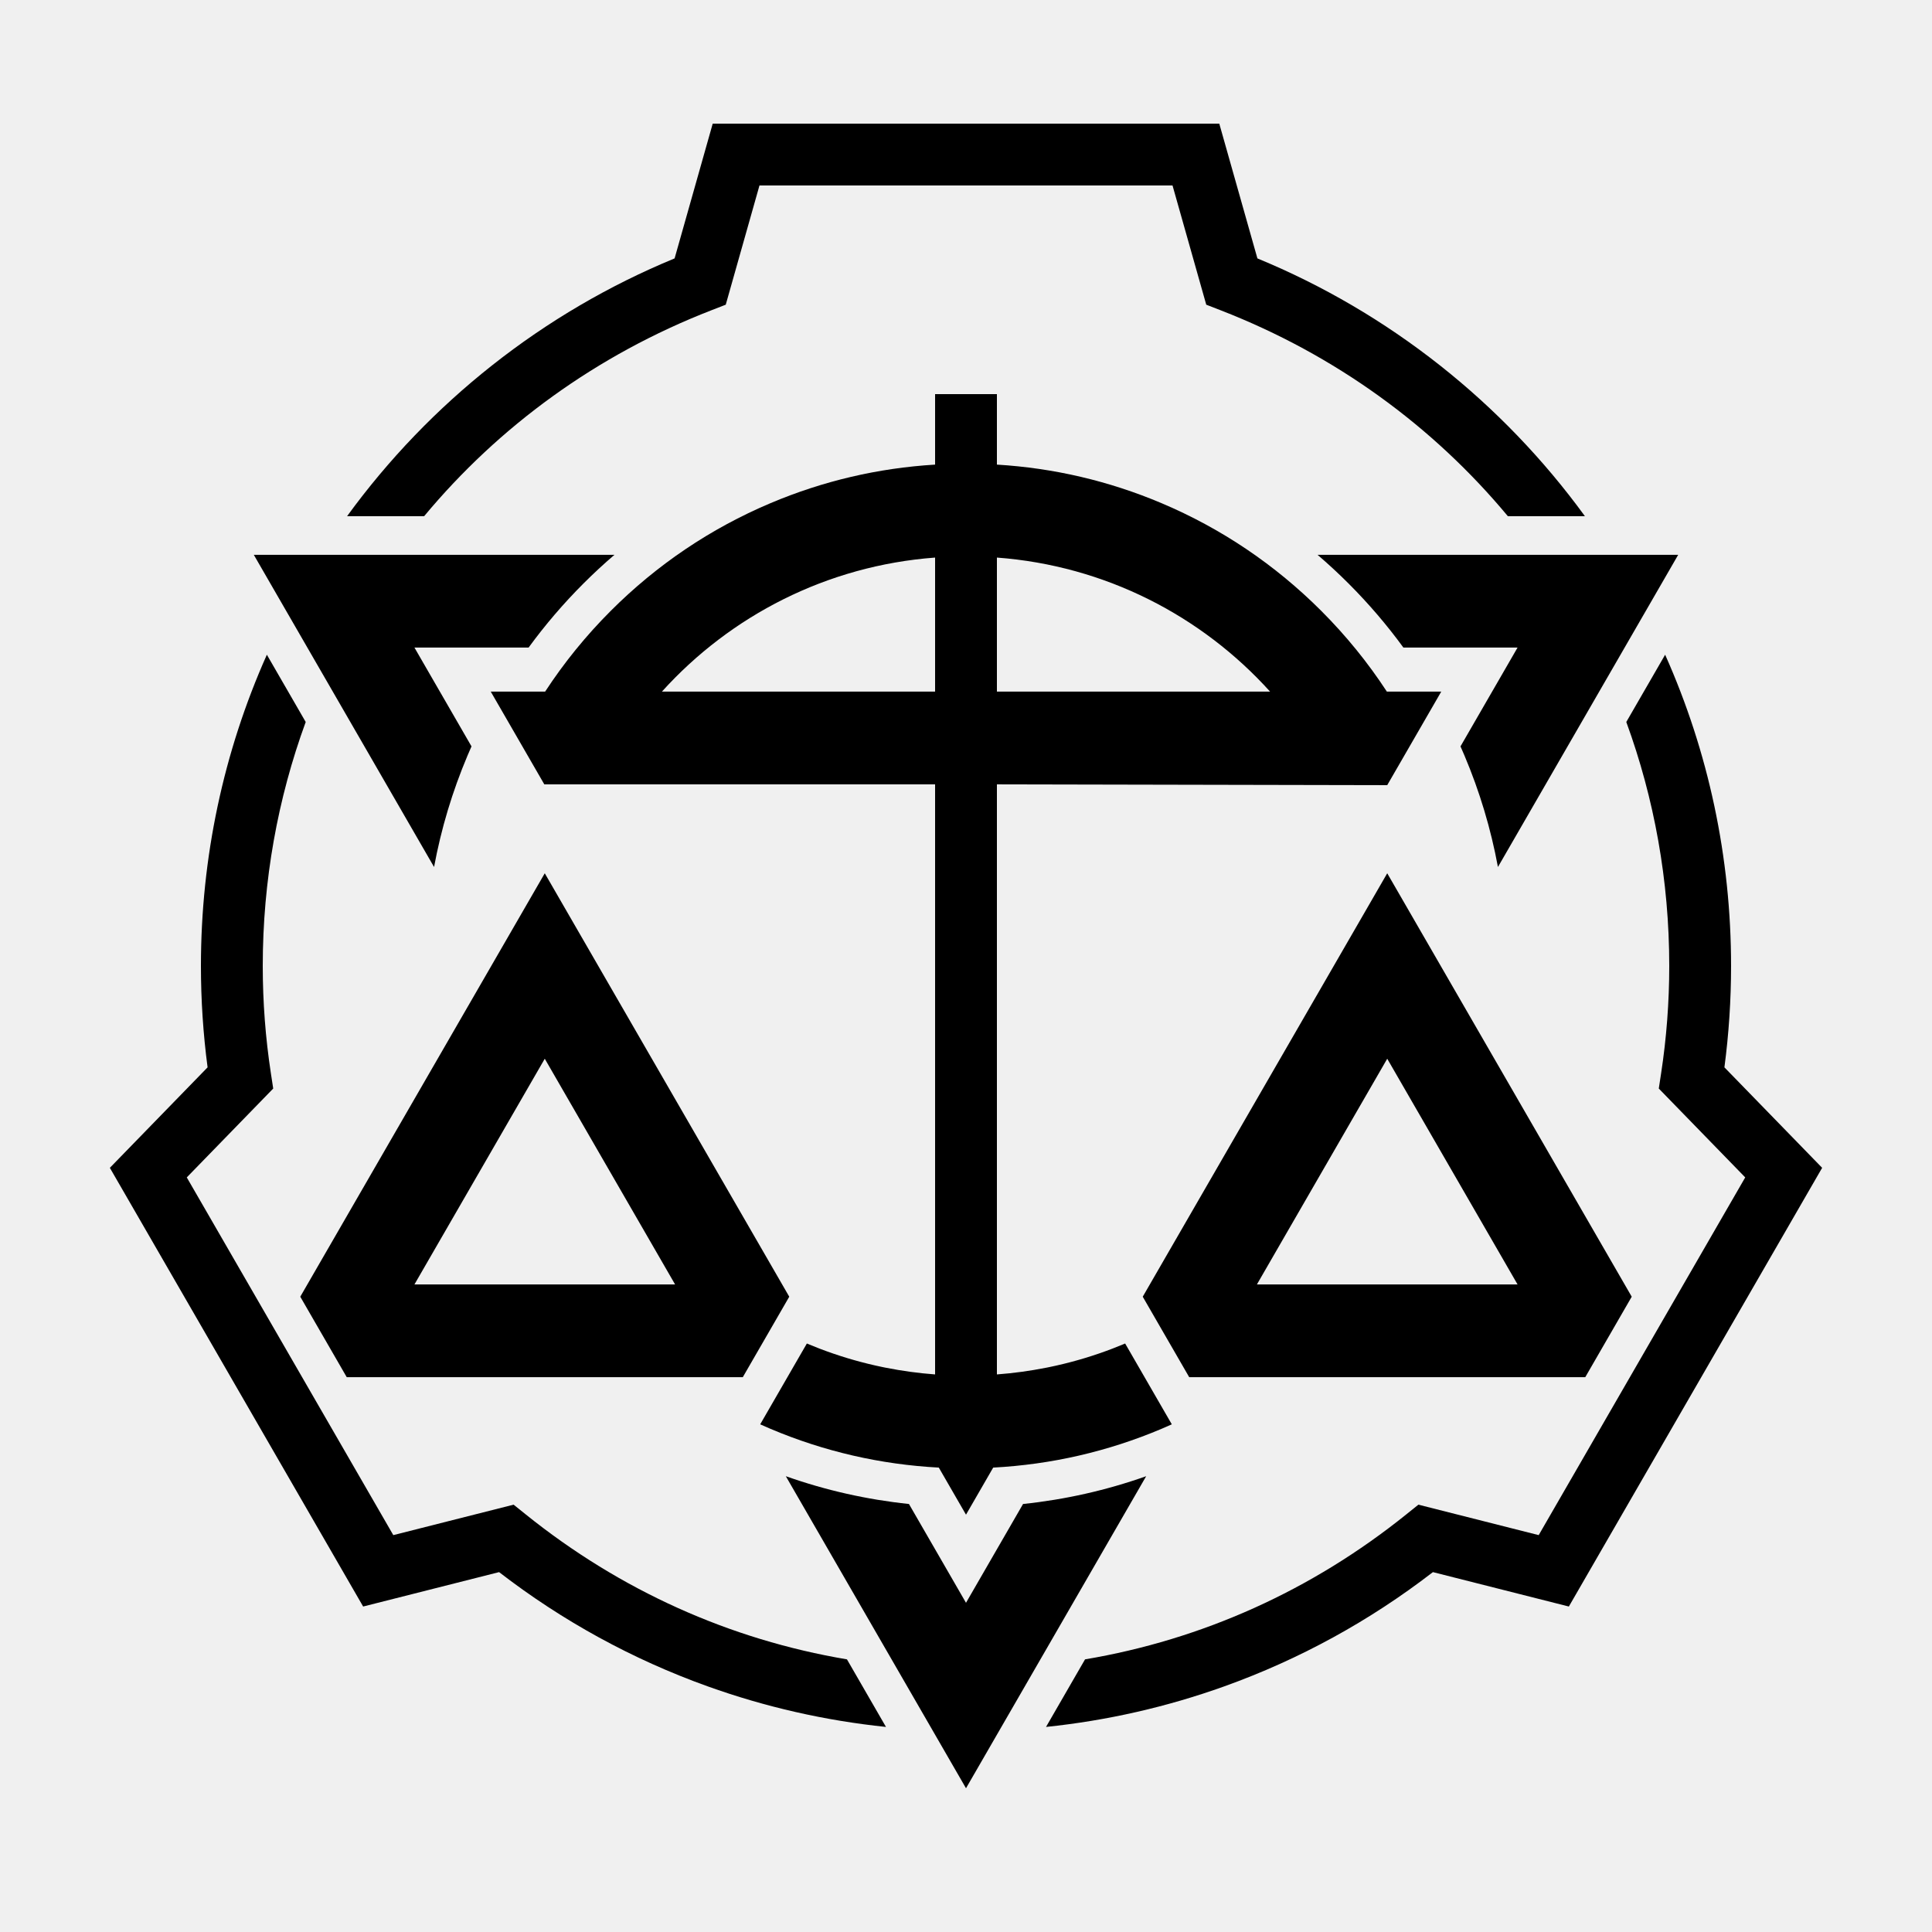
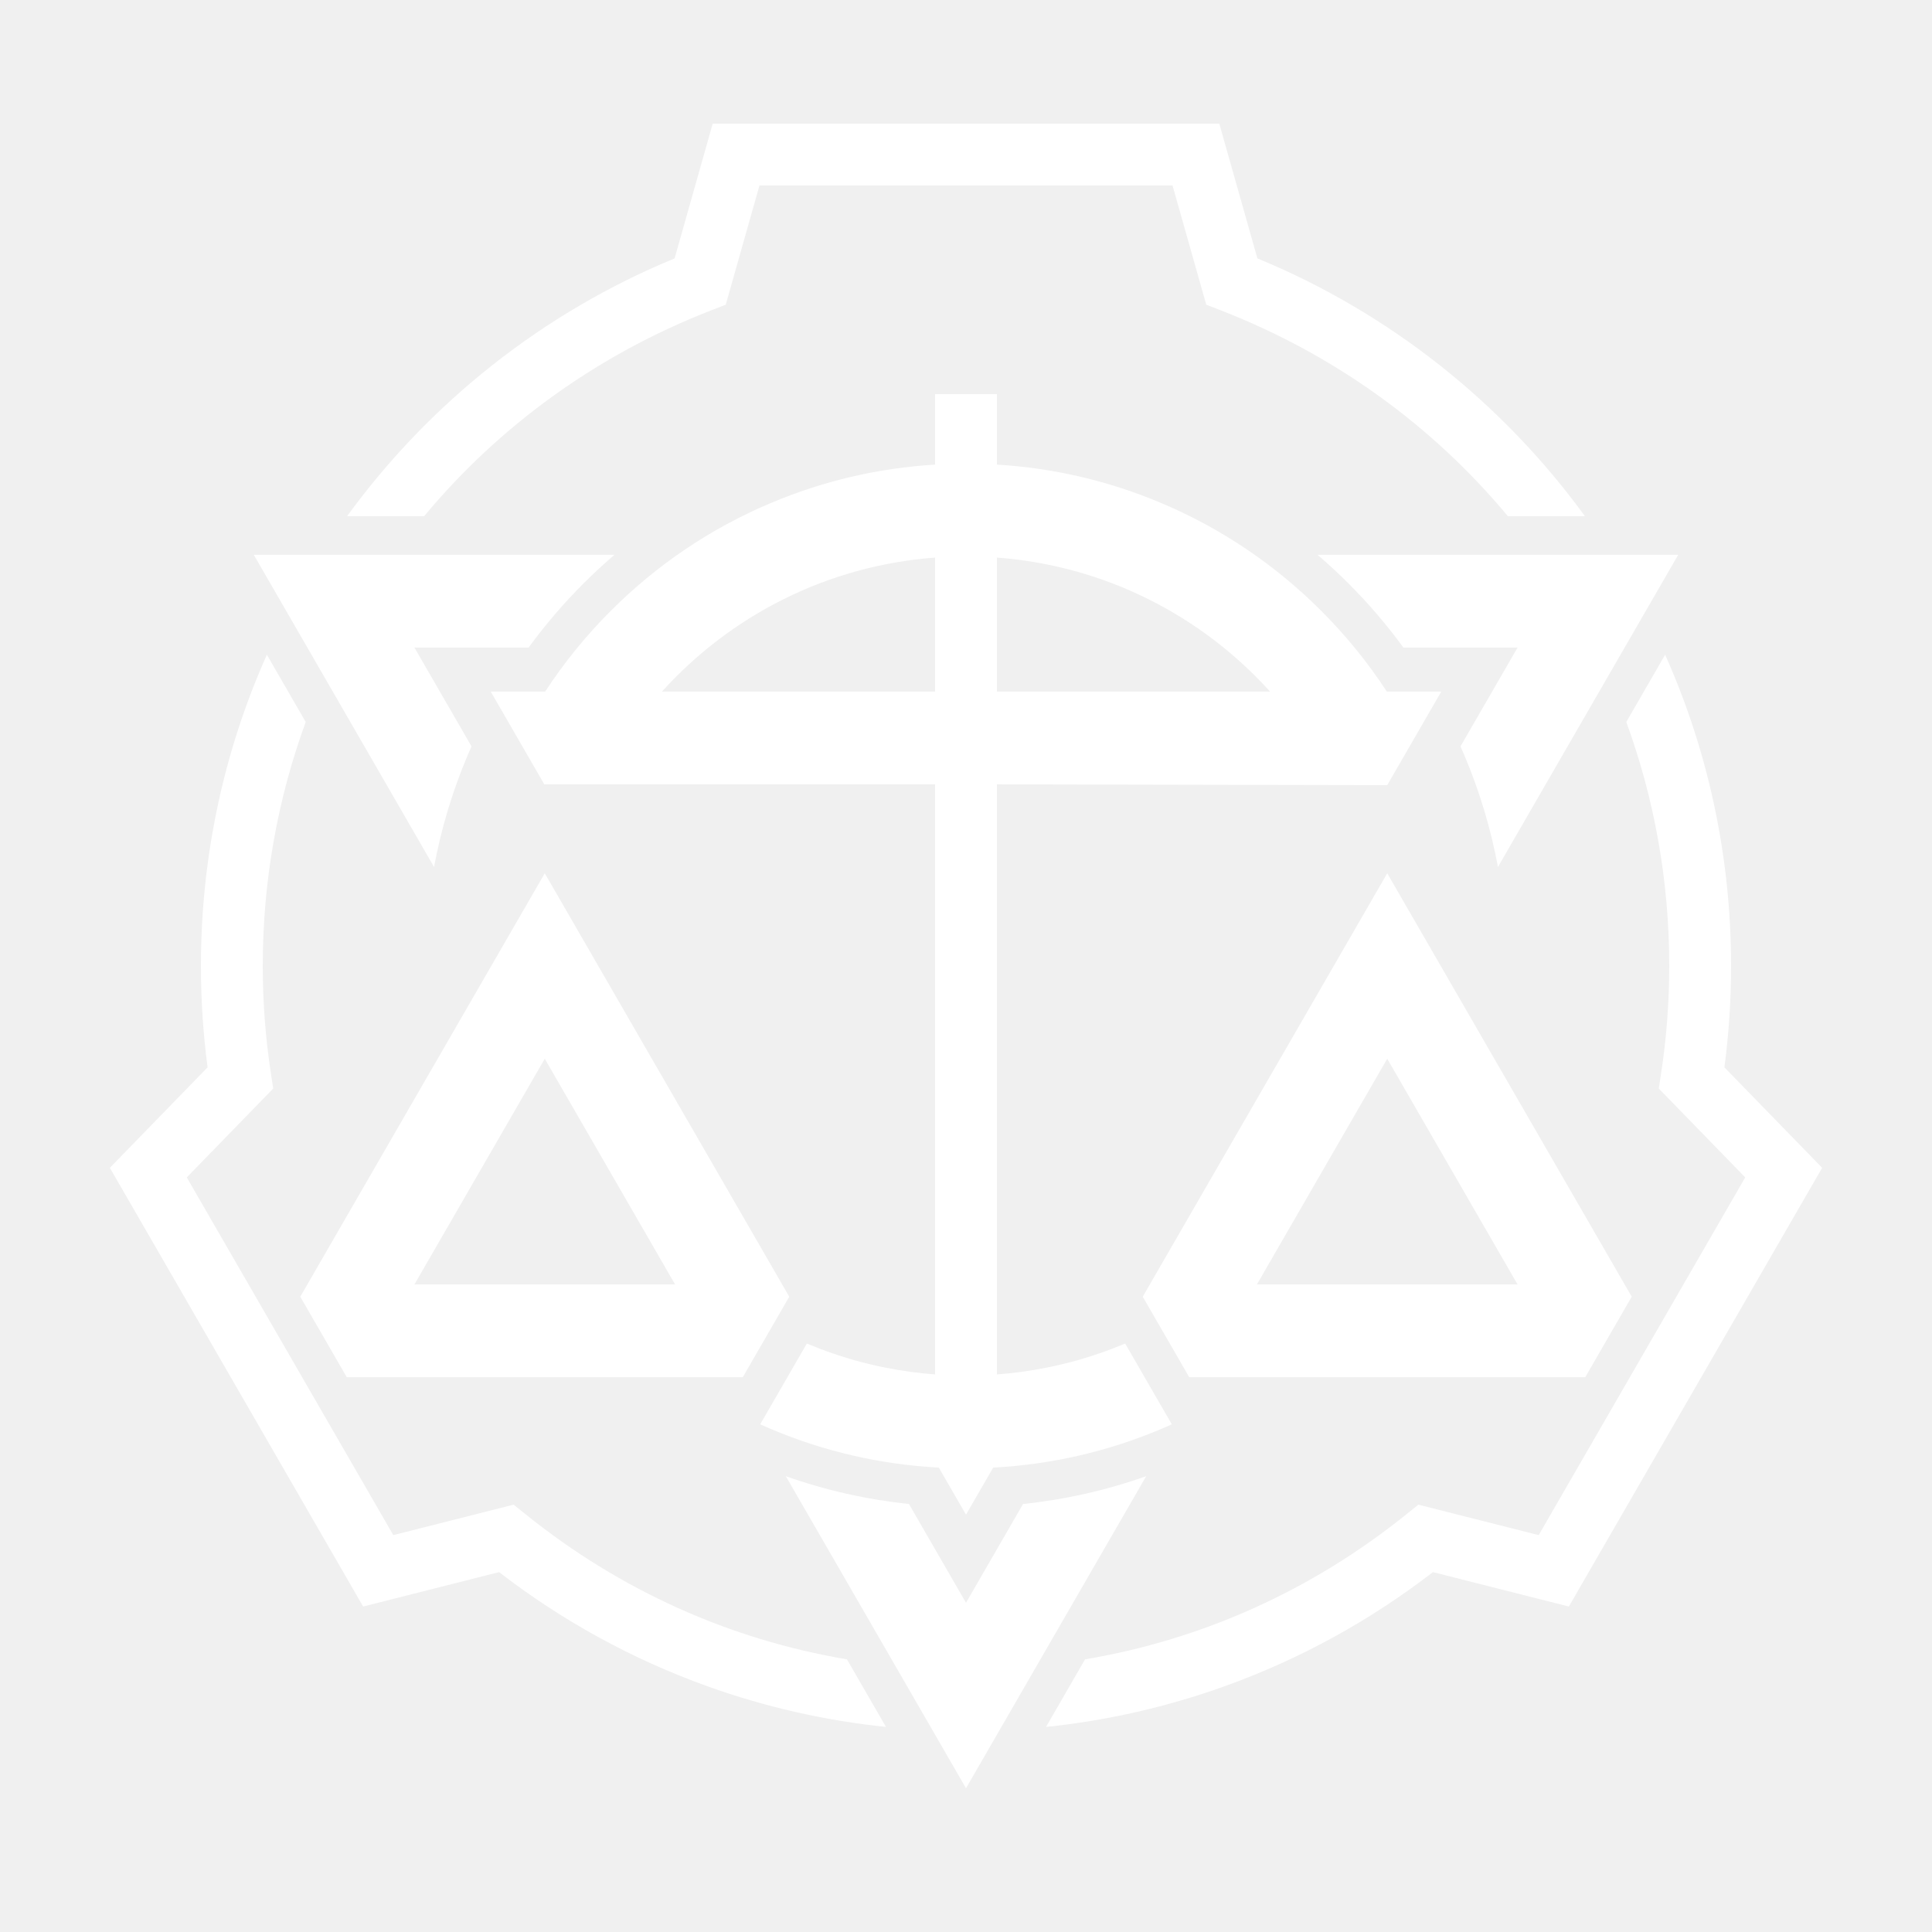
<svg xmlns="http://www.w3.org/2000/svg" version="1.1" id="SCP_Logo" x="0px" y="0px" viewBox="0 0 2500 2500" style="enable-background:new 0 0 2500 2500;" xml:space="preserve">
+   <style type="text/css">
+ 	.st0{fill:#FFFFFF;}
+ </style>
  <g>
-     <path d="M1323.821,1946.161L1250,2074.009l-73.821-127.848   c-54.463-5.69-107.744-17.706-159.327-35.953L1250,2313.99l233.148-403.782   C1431.565,1928.455,1378.284,1940.471,1323.821,1946.161z" />
-     <path d="M1704.9,717.927c13.774,11.803,27.142,24.166,40.074,37.098   c25.95,25.95,49.648,53.631,71.005,82.902h147.746l-73.852,127.902   c1.72,3.872,3.418,7.756,5.072,11.666c19.758,46.714,34.238,94.985,43.379,144.406   l233.258-403.974H1704.9z" />
-     <path d="M2231.382,1381.142c5.722-43.278,8.618-87.299,8.618-131.142   c0-140.387-29.17-276.965-85.325-402.8l-50.262,87.048   c36.201,98.903,55.587,205.397,55.587,315.752c0,46.528-3.542,93.26-10.529,138.896   l-3.012,19.675l111.849,114.989l-267.245,462.881l-155.675-39.412l-15.546,12.502   c-122.454,98.478-264.063,162.093-415.804,187.677l-50.487,87.437   c78.858-8.19,156.146-25.757,230.803-52.542   c97.198-34.871,187.877-84.547,269.833-147.791l175.902,44.533l327.755-567.689   L2231.382,1381.142z" />
-     <path d="M920.547,401.476l18.578-7.219L982.755,240h534.489L1560.875,394.256l18.578,7.219   c148.639,57.754,275.109,150.333,371.695,266.452h99.723   c-53.396-73.354-116.501-138.991-187.824-195.31   c-72.118-56.945-151.414-103.393-235.972-138.246L1577.755,160H922.245l-49.32,174.372   c-84.558,34.853-163.854,81.301-235.972,138.246   c-71.324,56.318-134.428,121.956-187.824,195.31h99.723   C645.438,551.808,771.908,459.23,920.547,401.476z" />
-     <path d="M680.157,1959.53l-15.546-12.502l-155.675,39.412l-267.244-462.881   l111.849-114.989l-3.013-19.676C343.542,1343.262,340,1296.531,340,1250   c0-110.355,19.386-216.849,55.587-315.752l-50.262-87.048   C289.17,973.035,260,1109.613,260,1250c0,43.846,2.896,87.865,8.617,131.142   l-126.462,130.014l327.754,567.689l175.903-44.533   c81.955,63.244,172.634,112.92,269.832,147.791   c74.658,26.785,151.947,44.352,230.804,52.542l-50.487-87.437   C944.22,2121.623,802.611,2058.008,680.157,1959.53z" />
-     <path d="M605.054,977.495c1.654-3.909,3.352-7.794,5.072-11.666l-73.852-127.902   h147.746c21.358-29.271,45.055-56.952,71.005-82.902   c12.932-12.932,26.3-25.295,40.074-37.098H328.418l233.258,403.973   C570.817,1072.48,585.296,1024.209,605.054,977.495z" />
-     <path d="M704.926,1130.01L388.552,1677.928l60.128,104.145h494.186h18.306l60.128-104.145   h0L704.926,1130.01z M536.275,1662.073l168.651-292.082l168.651,292.082H536.275z" />
-     <path d="M1557.134,1782.073h494.186l60.128-104.145l-316.374-547.919l-316.374,547.919l0,0   l60.128,104.145H1557.134z M1795.074,1369.991l168.651,292.082h-337.302   L1795.074,1369.991z" />
-     <path d="M1214.818,1899.061L1250,1959.991l35.182-60.93   c75.307-3.989,148.435-20.808,217.846-50.167   c4.459-1.886,8.882-3.837,13.287-5.818l-60.384-104.588   c-5.256,2.219-10.556,4.354-15.897,6.406l-0.007,0.012   c-0.377,0.145-0.758,0.281-1.135,0.424c-2.365,0.902-4.736,1.792-7.116,2.661   c-0.311,0.113-0.62,0.229-0.931,0.342c-2.495,0.905-5.001,1.787-7.512,2.656   c-0.646,0.224-1.292,0.448-1.94,0.669c-2.494,0.852-4.995,1.686-7.506,2.501   c-0.618,0.201-1.239,0.398-1.858,0.596c-2.435,0.781-4.876,1.548-7.326,2.295   c-0.265,0.081-0.527,0.165-0.792,0.245c-2.623,0.795-5.257,1.562-7.897,2.317   c-0.629,0.18-1.257,0.361-1.886,0.538c-2.584,0.729-5.177,1.439-7.777,2.129   c-0.583,0.155-1.168,0.306-1.752,0.458c-2.556,0.669-5.118,1.323-7.689,1.955   c-0.223,0.055-0.444,0.112-0.667,0.167c-2.72,0.665-5.451,1.302-8.188,1.924   c-0.595,0.135-1.189,0.271-1.785,0.405c-2.681,0.6-5.37,1.181-8.066,1.74   c-0.535,0.111-1.072,0.218-1.608,0.328c-1.014,0.207-2.027,0.419-3.044,0.62   v-0.022c-20.775,4.115-41.98,7.036-63.552,8.647l0-763.549l505.075,1.037   l69.888-121.037h-70.354c-24.486-37.503-52.879-72.464-84.989-104.574   c-59.676-59.675-129.183-106.535-206.592-139.276   C1435.097,622.373,1363.608,605.647,1290,601.206V510h-80v91.206   c-73.609,4.44-145.098,21.167-213.028,49.898   c-77.409,32.741-146.917,79.601-206.592,139.276   c-32.11,32.11-60.503,67.071-84.989,104.574H635.038l69.289,120h505.673L1210,1778.504   c-21.572-1.611-42.776-4.532-63.552-8.647v0.022   c-1.014-0.201-2.023-0.412-3.035-0.618c-0.541-0.11-1.082-0.219-1.622-0.331   c-2.693-0.559-5.378-1.139-8.056-1.738c-0.6-0.134-1.198-0.271-1.797-0.407   c-2.733-0.622-5.46-1.258-8.177-1.921c-0.229-0.056-0.457-0.115-0.685-0.171   c-2.563-0.63-5.118-1.282-7.666-1.949c-0.589-0.154-1.178-0.306-1.766-0.462   c-2.597-0.689-5.186-1.399-7.767-2.127c-0.633-0.178-1.265-0.36-1.897-0.541   c-2.637-0.754-5.268-1.521-7.888-2.315c-0.268-0.081-0.535-0.166-0.803-0.248   c-2.446-0.745-4.883-1.512-7.315-2.292c-0.621-0.199-1.242-0.396-1.862-0.598   c-2.51-0.815-5.011-1.649-7.504-2.501c-0.648-0.221-1.293-0.446-1.94-0.669   c-2.512-0.869-5.018-1.75-7.512-2.656c-0.311-0.113-0.62-0.228-0.93-0.342   c-2.382-0.87-4.754-1.759-7.119-2.662c-0.376-0.144-0.756-0.279-1.132-0.423   l-0.007-0.011c-5.341-2.052-10.641-4.188-15.897-6.407l-60.384,104.589   c4.406,1.98,8.828,3.932,13.287,5.817   C1066.383,1878.253,1139.511,1895.072,1214.818,1899.061z M1290,721.496   c140.008,10.448,264.856,75.287,353.49,173.459h-353.49V721.496z M1210,894.955H856.511   C945.144,796.782,1069.992,731.944,1210,721.496V894.955z" />
+     <path class="st0" d="M1323.821,1946.161L1250,2074.009l-73.821-127.848   c-54.463-5.69-107.744-17.706-159.327-35.953L1250,2313.99l233.148-403.782   C1431.565,1928.455,1378.284,1940.471,1323.821,1946.161z" />
+     <path class="st0" d="M1704.9,717.927c13.774,11.803,27.142,24.166,40.074,37.098   c25.95,25.95,49.648,53.631,71.005,82.902h147.746l-73.852,127.902   c1.72,3.872,3.418,7.756,5.072,11.666c19.758,46.714,34.238,94.985,43.379,144.406   l233.258-403.974H1704.9z" />
+     <path class="st0" d="M2231.382,1381.142c5.722-43.278,8.618-87.299,8.618-131.142   c0-140.387-29.17-276.965-85.325-402.8l-50.262,87.048   c36.201,98.903,55.587,205.397,55.587,315.752c0,46.528-3.542,93.26-10.529,138.896   l-3.012,19.675l111.849,114.989l-267.245,462.881l-155.675-39.412l-15.546,12.502   c-122.454,98.478-264.063,162.093-415.804,187.677l-50.487,87.437   c78.858-8.19,156.146-25.757,230.803-52.542   c97.198-34.871,187.877-84.547,269.833-147.791l175.902,44.533l327.755-567.689   L2231.382,1381.142z" />
+     <path class="st0" d="M920.547,401.476l18.578-7.219L982.755,240h534.489L1560.875,394.256   l18.578,7.219c148.639,57.754,275.109,150.333,371.695,266.452h99.723   c-53.396-73.354-116.501-138.991-187.824-195.31   c-72.118-56.945-151.414-103.393-235.972-138.246L1577.755,160H922.245l-49.32,174.372   c-84.558,34.853-163.854,81.301-235.972,138.246   c-71.324,56.318-134.428,121.956-187.824,195.31h99.723   C645.438,551.808,771.908,459.23,920.547,401.476z" />
+     <path class="st0" d="M680.157,1959.53l-15.546-12.502l-155.675,39.412l-267.244-462.881   l111.849-114.989l-3.013-19.676C343.542,1343.262,340,1296.531,340,1250   c0-110.355,19.386-216.849,55.587-315.752l-50.262-87.048   C289.17,973.035,260,1109.613,260,1250c0,43.846,2.896,87.865,8.617,131.142   l-126.462,130.014l327.754,567.689l175.903-44.533   c81.955,63.244,172.634,112.92,269.832,147.791   c74.658,26.785,151.947,44.352,230.804,52.542l-50.487-87.437   C944.22,2121.623,802.611,2058.008,680.157,1959.53z" />
+     <path class="st0" d="M605.054,977.495c1.654-3.909,3.352-7.794,5.072-11.666   l-73.852-127.902h147.746c21.358-29.271,45.055-56.952,71.005-82.902   c12.932-12.932,26.3-25.295,40.074-37.098H328.418l233.258,403.973   C570.817,1072.48,585.296,1024.209,605.054,977.495z" />
+     <path class="st0" d="M704.926,1130.01L388.552,1677.928l60.128,104.145h494.186h18.306   l60.128-104.145h0L704.926,1130.01z M536.275,1662.073l168.651-292.082   l168.651,292.082H536.275z" />
+     <path class="st0" d="M1557.134,1782.073h494.186l60.128-104.145l-316.374-547.919   l-316.374,547.919l0,0l60.128,104.145H1557.134z M1795.074,1369.991l168.651,292.082   h-337.302L1795.074,1369.991z" />
+     <path class="st0" d="M1214.818,1899.061L1250,1959.991l35.182-60.93   c75.307-3.989,148.435-20.808,217.846-50.167   c4.459-1.886,8.882-3.837,13.287-5.818l-60.384-104.588   c-5.256,2.219-10.556,4.354-15.897,6.406l-0.007,0.012   c-0.377,0.145-0.758,0.281-1.135,0.424c-2.365,0.902-4.736,1.792-7.116,2.661   c-0.311,0.113-0.62,0.229-0.931,0.342c-2.495,0.905-5.001,1.787-7.512,2.656   c-0.646,0.224-1.292,0.448-1.94,0.669c-2.494,0.852-4.995,1.686-7.506,2.501   c-0.618,0.201-1.239,0.398-1.858,0.596c-2.435,0.781-4.876,1.548-7.326,2.295   c-0.265,0.081-0.527,0.165-0.792,0.245c-2.623,0.795-5.257,1.562-7.897,2.317   c-0.629,0.18-1.257,0.361-1.886,0.538c-2.584,0.729-5.177,1.439-7.777,2.129   c-0.583,0.155-1.168,0.306-1.752,0.458c-2.556,0.669-5.118,1.323-7.689,1.955   c-0.223,0.055-0.444,0.112-0.667,0.167c-2.72,0.665-5.451,1.302-8.188,1.924   c-0.595,0.135-1.189,0.271-1.785,0.405c-2.681,0.6-5.37,1.181-8.066,1.74   c-0.535,0.111-1.072,0.218-1.608,0.328c-1.014,0.207-2.027,0.419-3.044,0.62   v-0.022c-20.775,4.115-41.98,7.036-63.552,8.647l0-763.549l505.075,1.037   l69.888-121.037h-70.354c-24.486-37.503-52.879-72.464-84.989-104.574   c-59.676-59.675-129.183-106.535-206.592-139.276   C1435.097,622.373,1363.608,605.647,1290,601.206V510h-80v91.206   c-73.609,4.44-145.098,21.167-213.028,49.898   c-77.409,32.741-146.917,79.601-206.592,139.276   c-32.11,32.11-60.503,67.071-84.989,104.574H635.038l69.289,120h505.673L1210,1778.504   c-21.572-1.611-42.776-4.532-63.552-8.647v0.022   c-1.014-0.201-2.023-0.412-3.035-0.618c-0.541-0.11-1.082-0.219-1.622-0.331   c-2.693-0.559-5.378-1.139-8.056-1.738c-0.6-0.134-1.198-0.271-1.797-0.407   c-2.733-0.622-5.46-1.258-8.177-1.921c-0.229-0.056-0.457-0.115-0.685-0.171   c-2.563-0.63-5.118-1.282-7.666-1.949c-0.589-0.154-1.178-0.306-1.766-0.462   c-2.597-0.689-5.186-1.399-7.767-2.127c-0.633-0.178-1.265-0.36-1.897-0.541   c-2.637-0.754-5.268-1.521-7.888-2.315c-0.268-0.081-0.535-0.166-0.803-0.248   c-2.446-0.745-4.883-1.512-7.315-2.292c-0.621-0.199-1.242-0.396-1.862-0.598   c-2.51-0.815-5.011-1.649-7.504-2.501c-0.648-0.221-1.293-0.446-1.94-0.669   c-2.512-0.869-5.018-1.75-7.512-2.656c-0.311-0.113-0.62-0.228-0.93-0.342   c-2.382-0.87-4.754-1.759-7.119-2.662c-0.376-0.144-0.756-0.279-1.132-0.423   l-0.007-0.011c-5.341-2.052-10.641-4.188-15.897-6.407l-60.384,104.589   c4.406,1.98,8.828,3.932,13.287,5.817   C1066.383,1878.253,1139.511,1895.072,1214.818,1899.061z M1290,721.496   c140.008,10.448,264.856,75.287,353.49,173.459h-353.49V721.496z M1210,894.955H856.511   C945.144,796.782,1069.992,731.944,1210,721.496V894.955z" />
  </g>
</svg>
